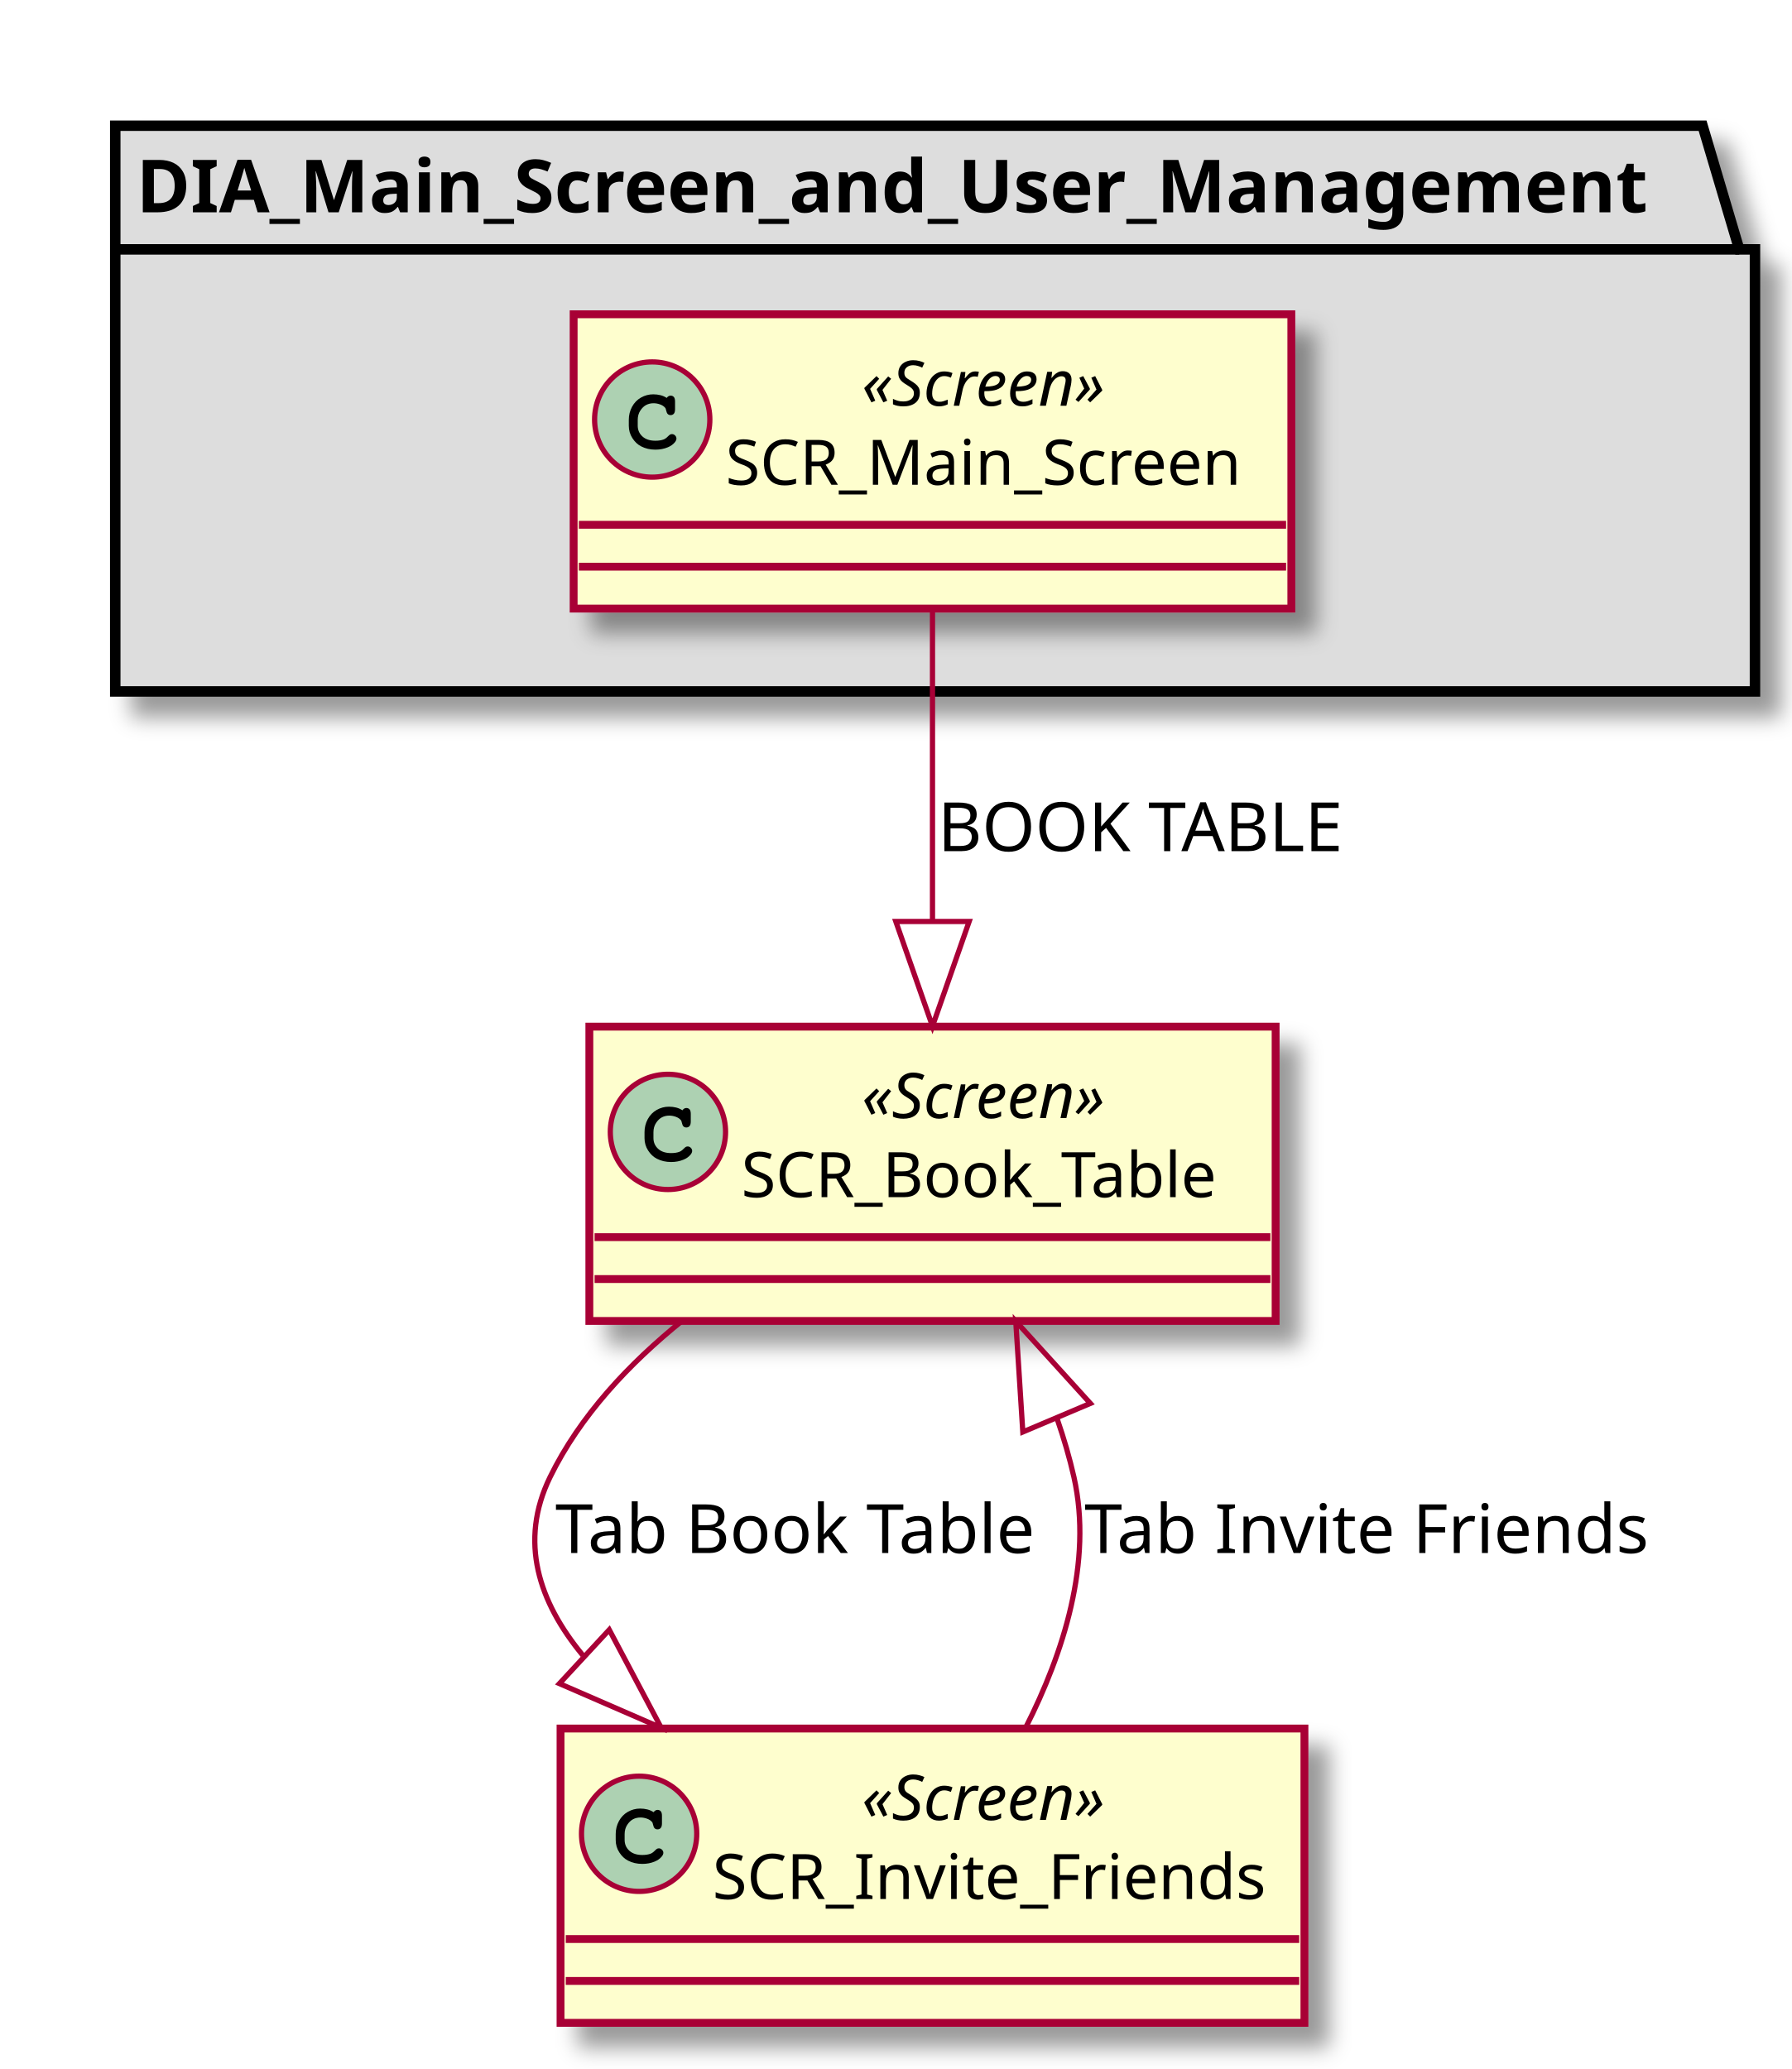
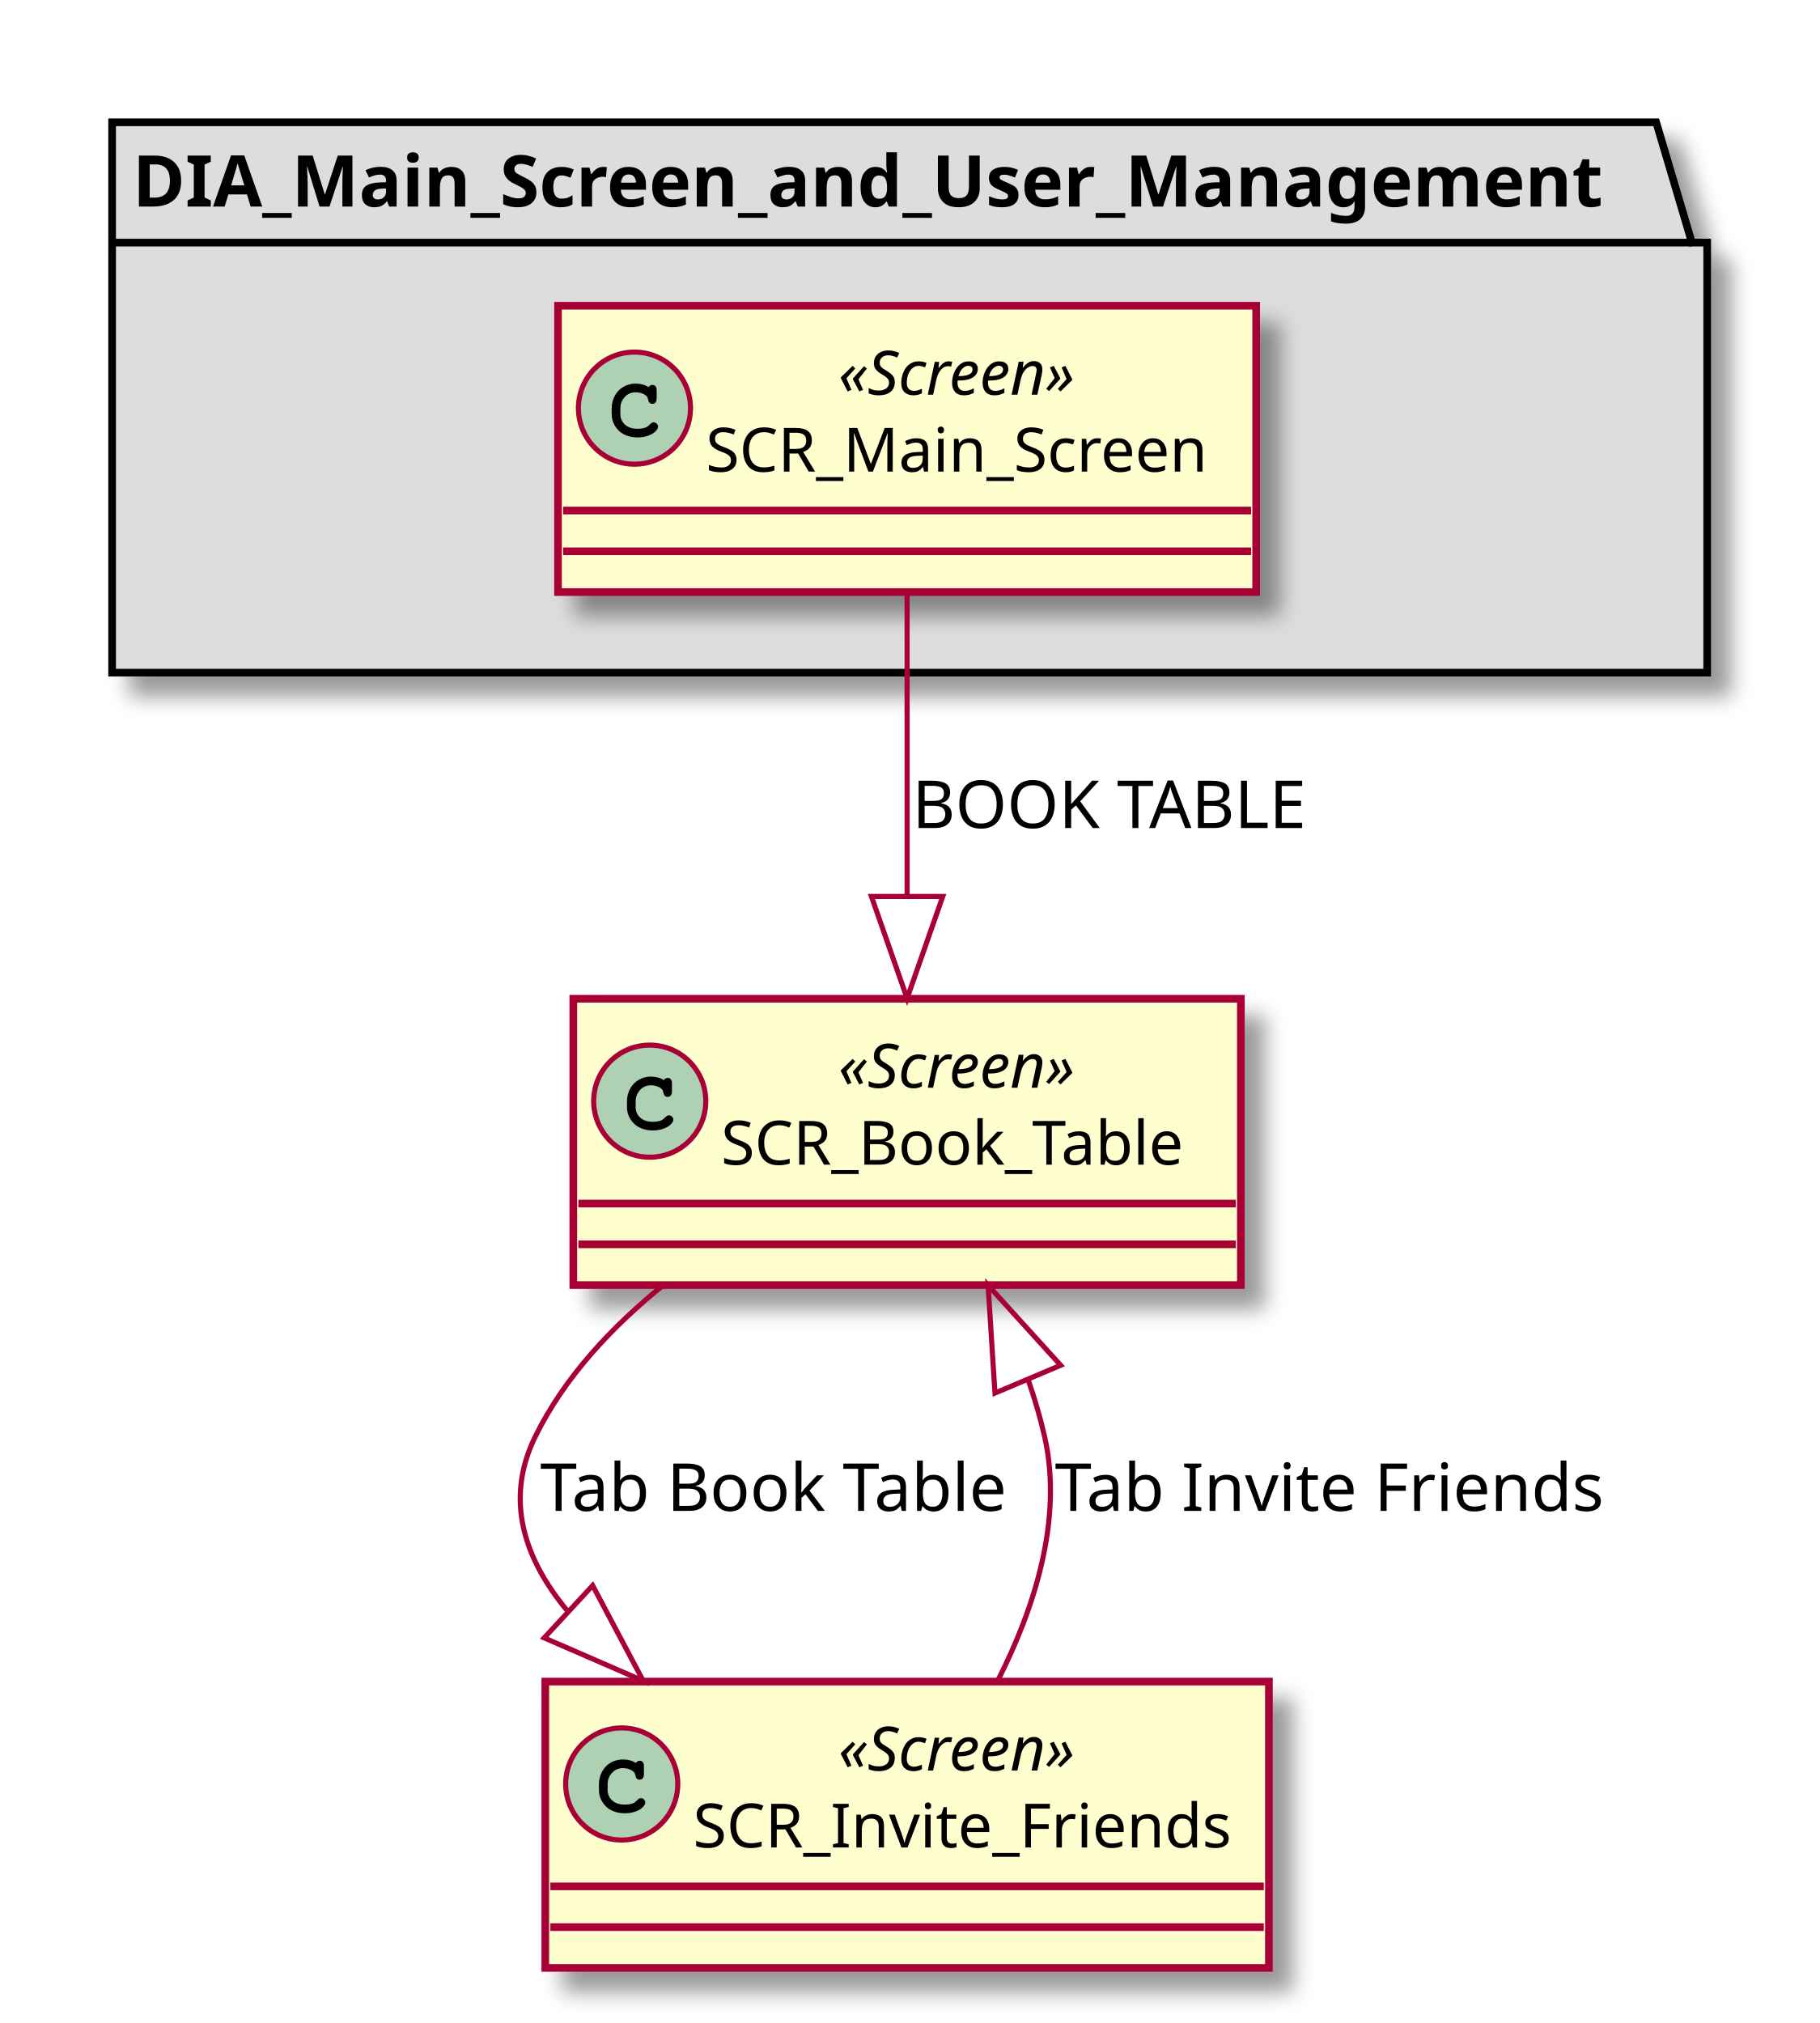
- <svg xmlns="http://www.w3.org/2000/svg" contentScriptType="application/ecmascript" contentStyleType="text/css" height="395px" preserveAspectRatio="none" style="width:342px;height:395px;" version="1.1" viewBox="0 0 342 395" width="342px" zoomAndPan="magnify">
+ <svg xmlns="http://www.w3.org/2000/svg" contentScriptType="application/ecmascript" contentStyleType="text/css" height="397px" preserveAspectRatio="none" style="width:357px;height:397px;" version="1.1" viewBox="0 0 357 397" width="357px" zoomAndPan="magnify">
  <defs>
-     <filter height="300%" id="fijo81o" width="300%" x="-1" y="-1">
+     <filter height="300%" id="fd8qomzo993gl" width="300%" x="-1" y="-1">
      <feGaussianBlur result="blurOut" stdDeviation="2.0" />
      <feColorMatrix in="blurOut" result="blurOut2" type="matrix" values="0 0 0 0 0 0 0 0 0 0 0 0 0 0 0 0 0 0 .4 0" />
      <feOffset dx="4.0" dy="4.0" in="blurOut2" result="blurOut3" />
      <feBlend in="SourceGraphic" in2="blurOut3" mode="normal" />
    </filter>
  </defs>
  <g>
-     <polygon fill="#DDDDDD" filter="url(#fijo81o)" points="22,24,325,24,332,47.609,335,47.609,335,132,22,132,22,24" style="stroke: #000000; stroke-width: 2.0;" />
-     <line style="stroke: #000000; stroke-width: 2.0;" x1="22" x2="332" y1="47.609" y2="47.609" />
+     <polygon fill="#DDDDDD" filter="url(#fd8qomzo993gl)" points="22,24,325,24,332,47.609,335,47.609,335,132,22,132,22,24" style="stroke: #000000; stroke-width: 1.5;" />
+     <line style="stroke: #000000; stroke-width: 1.5;" x1="22" x2="332" y1="47.609" y2="47.609" />
    <text fill="#000000" font-family="sans-serif" font-size="14" font-weight="bold" lengthAdjust="spacingAndGlyphs" textLength="297" x="26" y="40.533">DIA_Main_Screen_and_User_Management</text>
-     <rect fill="#FEFECE" filter="url(#fijo81o)" height="56.188" style="stroke: #A80036; stroke-width: 1.5;" width="137" x="109.5" y="60" />
+     <rect fill="#FEFECE" filter="url(#fd8qomzo993gl)" height="56.188" id="SCR_Main_Screen" style="stroke: #A80036; stroke-width: 1.5;" width="137" x="109.5" y="60" />
    <ellipse cx="124.5" cy="80.094" fill="#ADD1B2" rx="11" ry="11" style="stroke: #A80036; stroke-width: 1.0;" />
    <path d="M127.266,75.969 Q127.422,75.75 127.609,75.641 Q127.797,75.531 128.016,75.531 Q128.391,75.531 128.625,75.789 Q128.859,76.047 128.859,76.656 L128.859,78.109 Q128.859,78.719 128.625,78.984 Q128.391,79.25 128.016,79.25 Q127.672,79.25 127.469,79.047 Q127.266,78.859 127.156,78.344 Q127.109,77.984 126.922,77.797 Q126.594,77.422 125.984,77.203 Q125.375,76.984 124.75,76.984 Q123.984,76.984 123.352,77.312 Q122.719,77.641 122.227,78.391 Q121.734,79.141 121.734,80.172 L121.734,81.266 Q121.734,82.5 122.625,83.32 Q123.516,84.141 125.109,84.141 Q126.047,84.141 126.703,83.891 Q127.094,83.734 127.516,83.297 Q127.781,83.031 127.93,82.953 Q128.078,82.875 128.281,82.875 Q128.609,82.875 128.867,83.133 Q129.125,83.391 129.125,83.734 Q129.125,84.078 128.781,84.484 Q128.281,85.062 127.484,85.391 Q126.406,85.844 125.109,85.844 Q123.594,85.844 122.391,85.219 Q121.406,84.719 120.719,83.648 Q120.031,82.578 120.031,81.297 L120.031,80.141 Q120.031,78.812 120.648,77.664 Q121.266,76.516 122.359,75.898 Q123.453,75.281 124.688,75.281 Q125.422,75.281 126.07,75.445 Q126.719,75.609 127.266,75.969 Z " />
    <text fill="#000000" font-family="sans-serif" font-size="12" font-style="italic" lengthAdjust="spacingAndGlyphs" textLength="53" x="164.5" y="77.457">«Screen»</text>
    <text fill="#000000" font-family="sans-serif" font-size="12" lengthAdjust="spacingAndGlyphs" textLength="105" x="138.5" y="92.551">SCR_Main_Screen</text>
    <line style="stroke: #A80036; stroke-width: 1.5;" x1="110.5" x2="245.5" y1="100.188" y2="100.188" />
    <line style="stroke: #A80036; stroke-width: 1.5;" x1="110.5" x2="245.5" y1="108.188" y2="108.188" />
-     <rect fill="#FEFECE" filter="url(#fijo81o)" height="56.188" style="stroke: #A80036; stroke-width: 1.5;" width="131" x="112.5" y="196" />
+     <rect fill="#FEFECE" filter="url(#fd8qomzo993gl)" height="56.188" id="SCR_Book_Table" style="stroke: #A80036; stroke-width: 1.5;" width="131" x="112.5" y="196" />
    <ellipse cx="127.5" cy="216.094" fill="#ADD1B2" rx="11" ry="11" style="stroke: #A80036; stroke-width: 1.0;" />
    <path d="M130.266,211.969 Q130.422,211.75 130.609,211.641 Q130.797,211.531 131.016,211.531 Q131.391,211.531 131.625,211.789 Q131.859,212.047 131.859,212.656 L131.859,214.109 Q131.859,214.719 131.625,214.984 Q131.391,215.25 131.016,215.25 Q130.672,215.25 130.469,215.047 Q130.266,214.859 130.156,214.344 Q130.109,213.984 129.922,213.797 Q129.594,213.422 128.984,213.203 Q128.375,212.984 127.75,212.984 Q126.984,212.984 126.352,213.312 Q125.719,213.641 125.227,214.391 Q124.734,215.141 124.734,216.172 L124.734,217.266 Q124.734,218.5 125.625,219.32 Q126.516,220.141 128.109,220.141 Q129.047,220.141 129.703,219.891 Q130.094,219.734 130.516,219.297 Q130.781,219.031 130.93,218.953 Q131.078,218.875 131.281,218.875 Q131.609,218.875 131.867,219.133 Q132.125,219.391 132.125,219.734 Q132.125,220.078 131.781,220.484 Q131.281,221.062 130.484,221.391 Q129.406,221.844 128.109,221.844 Q126.594,221.844 125.391,221.219 Q124.406,220.719 123.719,219.648 Q123.031,218.578 123.031,217.297 L123.031,216.141 Q123.031,214.812 123.648,213.664 Q124.266,212.516 125.359,211.898 Q126.453,211.281 127.688,211.281 Q128.422,211.281 129.07,211.445 Q129.719,211.609 130.266,211.969 Z " />
    <text fill="#000000" font-family="sans-serif" font-size="12" font-style="italic" lengthAdjust="spacingAndGlyphs" textLength="53" x="164.5" y="213.457">«Screen»</text>
    <text fill="#000000" font-family="sans-serif" font-size="12" lengthAdjust="spacingAndGlyphs" textLength="99" x="141.5" y="228.551">SCR_Book_Table</text>
    <line style="stroke: #A80036; stroke-width: 1.5;" x1="113.5" x2="242.5" y1="236.188" y2="236.188" />
    <line style="stroke: #A80036; stroke-width: 1.5;" x1="113.5" x2="242.5" y1="244.188" y2="244.188" />
-     <rect fill="#FEFECE" filter="url(#fijo81o)" height="56.188" style="stroke: #A80036; stroke-width: 1.5;" width="142" x="107" y="330" />
+     <rect fill="#FEFECE" filter="url(#fd8qomzo993gl)" height="56.188" id="SCR_Invite_Friends" style="stroke: #A80036; stroke-width: 1.5;" width="142" x="107" y="330" />
    <ellipse cx="122" cy="350.094" fill="#ADD1B2" rx="11" ry="11" style="stroke: #A80036; stroke-width: 1.0;" />
    <path d="M124.766,345.969 Q124.922,345.75 125.109,345.641 Q125.297,345.531 125.516,345.531 Q125.891,345.531 126.125,345.789 Q126.359,346.047 126.359,346.656 L126.359,348.109 Q126.359,348.719 126.125,348.984 Q125.891,349.25 125.516,349.25 Q125.172,349.25 124.969,349.047 Q124.766,348.859 124.656,348.344 Q124.609,347.984 124.422,347.797 Q124.094,347.422 123.484,347.203 Q122.875,346.984 122.25,346.984 Q121.484,346.984 120.852,347.312 Q120.219,347.641 119.727,348.391 Q119.234,349.141 119.234,350.172 L119.234,351.266 Q119.234,352.5 120.125,353.32 Q121.016,354.141 122.609,354.141 Q123.547,354.141 124.203,353.891 Q124.594,353.734 125.016,353.297 Q125.281,353.031 125.43,352.953 Q125.578,352.875 125.781,352.875 Q126.109,352.875 126.367,353.133 Q126.625,353.391 126.625,353.734 Q126.625,354.078 126.281,354.484 Q125.781,355.062 124.984,355.391 Q123.906,355.844 122.609,355.844 Q121.094,355.844 119.891,355.219 Q118.906,354.719 118.219,353.648 Q117.531,352.578 117.531,351.297 L117.531,350.141 Q117.531,348.812 118.148,347.664 Q118.766,346.516 119.859,345.898 Q120.953,345.281 122.188,345.281 Q122.922,345.281 123.57,345.445 Q124.219,345.609 124.766,345.969 Z " />
    <text fill="#000000" font-family="sans-serif" font-size="12" font-style="italic" lengthAdjust="spacingAndGlyphs" textLength="53" x="164.5" y="347.457">«Screen»</text>
    <text fill="#000000" font-family="sans-serif" font-size="12" lengthAdjust="spacingAndGlyphs" textLength="110" x="136" y="362.551">SCR_Invite_Friends</text>
    <line style="stroke: #A80036; stroke-width: 1.5;" x1="108" x2="248" y1="370.188" y2="370.188" />
    <line style="stroke: #A80036; stroke-width: 1.5;" x1="108" x2="248" y1="378.188" y2="378.188" />
-     <path d="M178,116.117 C178,133.19 178,155.695 178,175.65 " fill="none" style="stroke: #A80036; stroke-width: 1.0;" />
+     <path d="M178,116.117 C178,133.19 178,155.695 178,175.65 " fill="none" id="SCR_Main_Screen-SCR_Book_Table" style="stroke: #A80036; stroke-width: 1.0;" />
    <polygon fill="none" points="185,175.923,178,195.923,171,175.923,185,175.923" style="stroke: #A80036; stroke-width: 1.0;" />
    <text fill="#000000" font-family="sans-serif" font-size="13" lengthAdjust="spacingAndGlyphs" textLength="83" x="179" y="162.495">BOOK TABLE</text>
-     <path d="M195.849,329.707 C202.938,315.694 208.643,298.202 205,282 C204.18,278.353 203.098,274.664 201.84,271.011 " fill="none" style="stroke: #A80036; stroke-width: 1.0;" />
+     <path d="M195.849,329.707 C202.938,315.694 208.643,298.202 205,282 C204.18,278.353 203.098,274.664 201.84,271.011 " fill="none" id="SCR_Invite_Friends-SCR_Book_Table" style="stroke: #A80036; stroke-width: 1.0;" />
    <polygon fill="none" points="195.242,273.382,193.897,252.235,208.136,267.928,195.242,273.382" style="stroke: #A80036; stroke-width: 1.0;" />
    <text fill="#000000" font-family="sans-serif" font-size="13" lengthAdjust="spacingAndGlyphs" textLength="101" x="207" y="296.495">Tab Invite Friends</text>
-     <path d="M130.306,252.082 C120.116,260.29 110.711,270.295 105,282 C99.004,294.288 102.841,305.833 111.248,316.009 " fill="none" style="stroke: #A80036; stroke-width: 1.0;" />
+     <path d="M130.306,252.082 C120.116,260.29 110.711,270.295 105,282 C99.004,294.288 102.841,305.833 111.248,316.009 " fill="none" id="SCR_Book_Table-SCR_Invite_Friends" style="stroke: #A80036; stroke-width: 1.0;" />
    <polygon fill="none" points="116.297,311.144,126.221,329.866,106.788,321.42,116.297,311.144" style="stroke: #A80036; stroke-width: 1.0;" />
    <text fill="#000000" font-family="sans-serif" font-size="13" lengthAdjust="spacingAndGlyphs" textLength="90" x="106" y="296.495">Tab Book Table</text>
  </g>
</svg>
